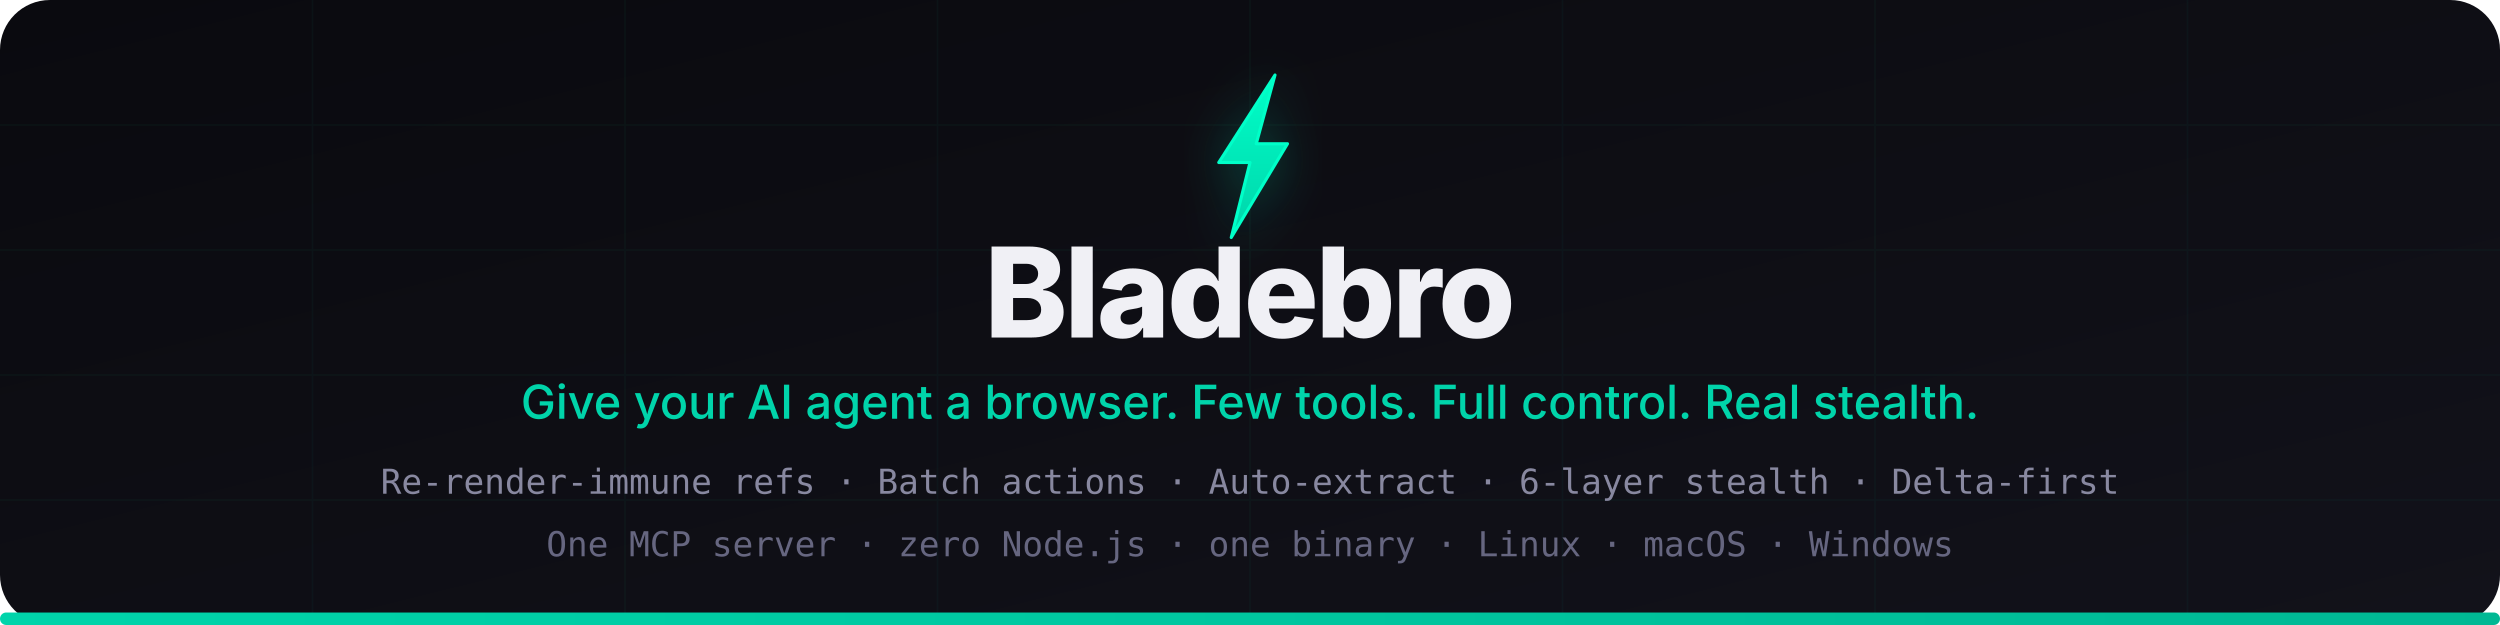
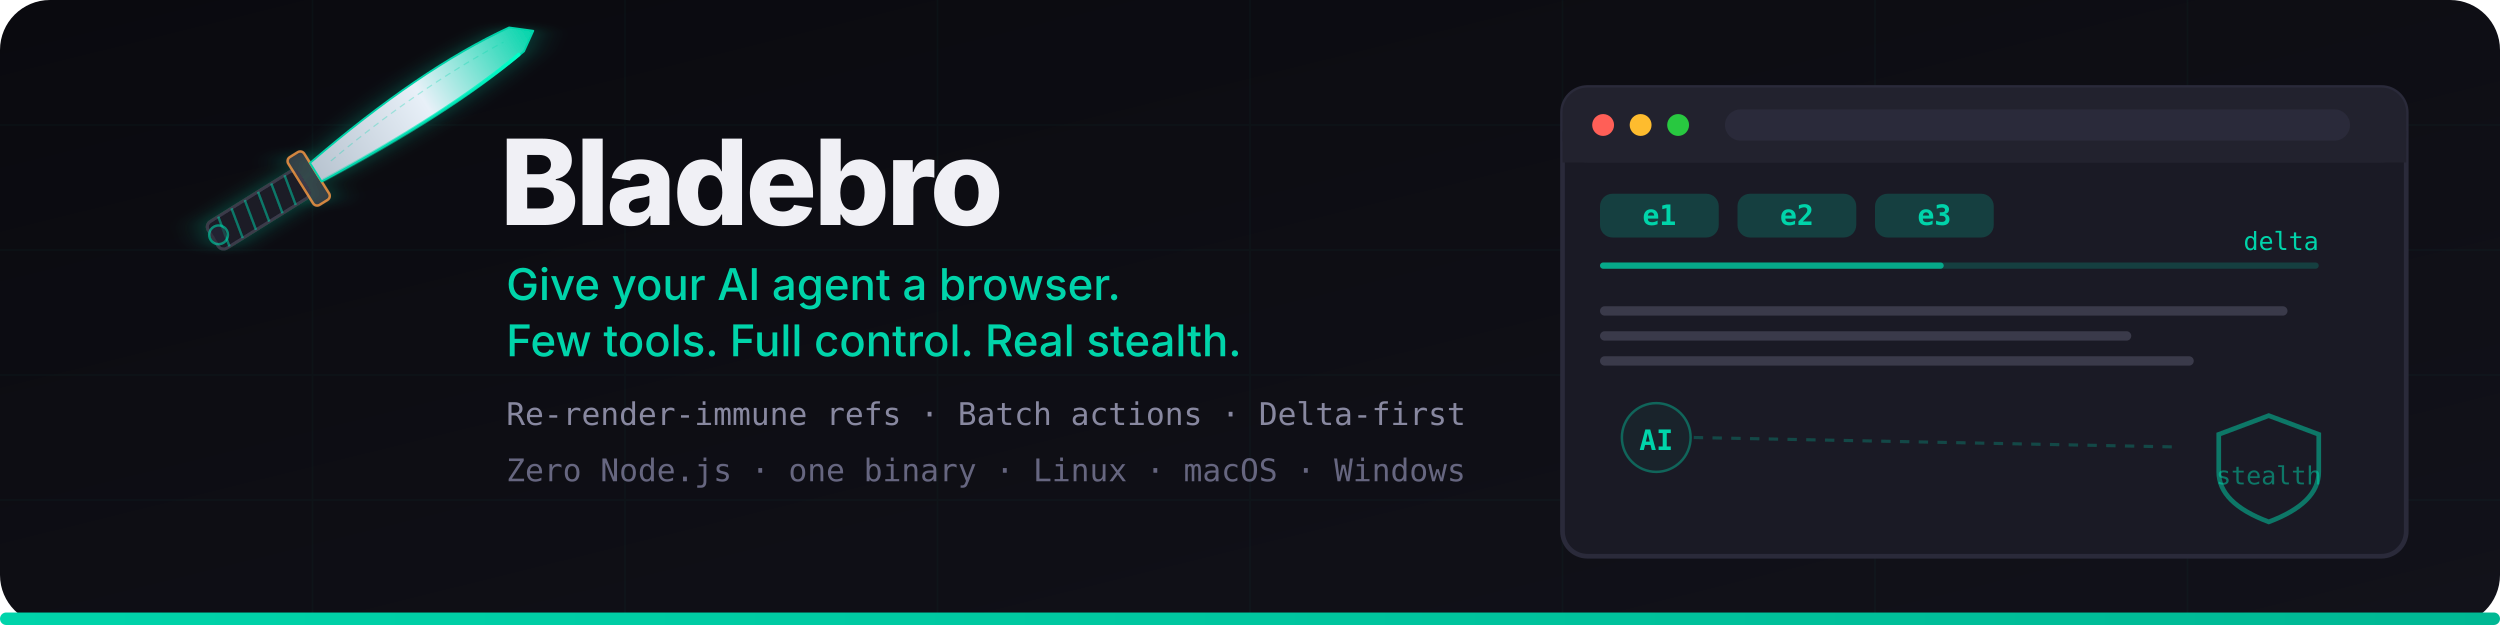
<svg xmlns="http://www.w3.org/2000/svg" width="800" height="200" viewBox="0 0 800 200" fill="none">
  <defs>
    <linearGradient id="bg" x1="0" y1="0" x2="1" y2="1">
      <stop offset="0" stop-color="#0a0a0f" />
      <stop offset="1" stop-color="#12121a" />
    </linearGradient>
    <linearGradient id="accent" x1="0" y1="0" x2="1" y2="0">
      <stop offset="0" stop-color="#00d4aa" />
      <stop offset="1" stop-color="#00b894" />
    </linearGradient>
-     <linearGradient id="bolt" x1="0" y1="0" x2="0" y2="1">
-       <stop offset="0" stop-color="#00ffc8" />
+     <linearGradient id="blade" x1="0" y1="0" x2="1" y2="0">
+       <stop offset="0" stop-color="#b8c4d0" />
+       <stop offset="0.5" stop-color="#e8f0f8" />
      <stop offset="1" stop-color="#00d4aa" />
    </linearGradient>
-     <filter id="soft" x="-50%" y="-50%" width="200%" height="200%">
-       <feDropShadow dx="0" dy="2" stdDeviation="8" flood-color="#00d4aa" flood-opacity="0.3" />
+     <linearGradient id="edge" x1="0" y1="0" x2="1" y2="0">
+       <stop offset="0" stop-color="#00d4aa" stop-opacity="0.3" />
+       <stop offset="1" stop-color="#00ffc8" />
+     </linearGradient>
+     <filter id="glow" x="-50%" y="-50%" width="200%" height="200%">
+       <feDropShadow dx="0" dy="0" stdDeviation="4" flood-color="#00d4aa" flood-opacity="0.35" />
    </filter>
  </defs>
  <rect width="800" height="200" rx="16" fill="url(#bg)" />
-   <g opacity="0.04" stroke="#00d4aa" stroke-width="0.5">
+   <g opacity="0.03" stroke="#00d4aa" stroke-width="0.5">
    <line x1="0" y1="40" x2="800" y2="40" />
    <line x1="0" y1="80" x2="800" y2="80" />
    <line x1="0" y1="120" x2="800" y2="120" />
    <line x1="0" y1="160" x2="800" y2="160" />
    <line x1="100" y1="0" x2="100" y2="200" />
    <line x1="200" y1="0" x2="200" y2="200" />
    <line x1="300" y1="0" x2="300" y2="200" />
    <line x1="400" y1="0" x2="400" y2="200" />
    <line x1="500" y1="0" x2="500" y2="200" />
    <line x1="600" y1="0" x2="600" y2="200" />
    <line x1="700" y1="0" x2="700" y2="200" />
  </g>
-   <g transform="translate(384, 24)" filter="url(#soft)">
-     <path d="M 24 0 L 6 28 L 16 28 L 10 52 L 28 22 L 18 22 Z" fill="url(#bolt)" stroke="#00ffc8" stroke-width="1" stroke-linejoin="round" />
+   <g transform="translate(55, 55) rotate(-32)" filter="url(#glow)">
+     <rect x="0" y="20" width="34" height="10" rx="2" fill="#1a1a25" stroke="#3a3a4a" stroke-width="1" />
+     <line x1="5" y1="20" x2="3" y2="30" stroke="#00d4aa" stroke-width="0.8" opacity="0.5" />
+     <line x1="10" y1="20" x2="8" y2="30" stroke="#00d4aa" stroke-width="0.8" opacity="0.5" />
+     <line x1="15" y1="20" x2="13" y2="30" stroke="#00d4aa" stroke-width="0.8" opacity="0.5" />
+     <line x1="20" y1="20" x2="18" y2="30" stroke="#00d4aa" stroke-width="0.8" opacity="0.5" />
+     <line x1="25" y1="20" x2="23" y2="30" stroke="#00d4aa" stroke-width="0.8" opacity="0.5" />
+     <line x1="30" y1="20" x2="28" y2="30" stroke="#00d4aa" stroke-width="0.8" opacity="0.5" />
+     <circle cx="2" cy="25" r="3" fill="#2a2a3a" stroke="#00d4aa" stroke-width="0.8" opacity="0.6" />
+     <rect x="33" y="16" width="6" height="18" rx="1.5" fill="#3a3a4a" stroke="#ff9f43" stroke-width="0.8" opacity="0.8" />
+     <path d="M 39 21 Q 85 14 116 18 L 122 23 L 116 27 Q 85 31 39 28 Z" fill="url(#blade)" stroke="#00d4aa" stroke-width="0.6" stroke-linejoin="round" />
+     <path d="M 40 28 Q 85 31 114 27" fill="none" stroke="url(#edge)" stroke-width="1.2" stroke-linecap="round" />
+     <path d="M 45 24 Q 80 19 112 21" fill="none" stroke="#00d4aa" stroke-width="0.4" opacity="0.3" stroke-dasharray="2,1.5" />
  </g>
-   <text x="400" y="108" text-anchor="middle" font-family="'SF Pro Display', 'Segoe UI', system-ui, sans-serif" font-size="40" font-weight="800" fill="#f0f0f5" letter-spacing="-1">
+   <text x="160" y="72" font-family="'SF Pro Display', 'Segoe UI', system-ui, sans-serif" font-size="38" font-weight="800" fill="#f0f0f5" letter-spacing="-1">
    Bladebro
  </text>
-   <text x="400" y="134" text-anchor="middle" font-family="'SF Pro Display', 'Segoe UI', system-ui, sans-serif" font-size="15" font-weight="500" fill="#00d4aa">
-     Give your AI agent a browser. Few tools. Full control. Real stealth.
+   <text x="162" y="96" font-family="'SF Pro Display', 'Segoe UI', system-ui, sans-serif" font-size="14" font-weight="500" fill="#00d4aa">
+     Give your AI agent a browser.
  </text>
-   <text x="400" y="158" text-anchor="middle" font-family="'SF Mono', 'Cascadia Code', monospace" font-size="11" font-weight="400" fill="#8888a0">
-     Re-render-immune refs  ·  Batch actions  ·  Auto-extract  ·  6-layer stealth  ·  Delta-first
+   <text x="162" y="114" font-family="'SF Pro Display', 'Segoe UI', system-ui, sans-serif" font-size="14" font-weight="500" fill="#00d4aa">
+     Few tools. Full control. Real stealth.
  </text>
-   <text x="400" y="178" text-anchor="middle" font-family="'SF Mono', 'Cascadia Code', monospace" font-size="11" font-weight="400" fill="#666680">
-     One MCP server  ·  zero Node.js  ·  one binary  ·  Linux  ·  macOS  ·  Windows
+   <text x="162" y="136" font-family="'SF Mono', 'Cascadia Code', monospace" font-size="10" font-weight="400" fill="#8888a0">
+     Re-render-immune refs  ·  Batch actions  ·  Delta-first
  </text>
+   <text x="162" y="154" font-family="'SF Mono', 'Cascadia Code', monospace" font-size="10" font-weight="400" fill="#666680">
+     Zero Node.js  ·  one binary  ·  Linux  ·  macOS  ·  Windows
+   </text>
+   <g transform="translate(500, 28)">
+     <rect x="0" y="0" width="270" height="150" rx="8" fill="#1a1a25" stroke="#2a2a3a" stroke-width="1.5" />
+     <rect x="0" y="0" width="270" height="24" rx="8" fill="#22222e" />
+     <rect x="0" y="14" width="270" height="10" fill="#22222e" />
+     <circle cx="13" cy="12" r="3.5" fill="#ff5f57" />
+     <circle cx="25" cy="12" r="3.5" fill="#febc2e" />
+     <circle cx="37" cy="12" r="3.5" fill="#28c840" />
+     <rect x="52" y="7" width="200" height="10" rx="5" fill="#2a2a3a" />
+     <rect x="12" y="34" width="38" height="14" rx="4" fill="#00d4aa" opacity="0.2" />
+     <text x="31" y="44" text-anchor="middle" font-family="monospace" font-size="9" font-weight="700" fill="#00d4aa">e1</text>
+     <rect x="56" y="34" width="38" height="14" rx="4" fill="#00d4aa" opacity="0.2" />
+     <text x="75" y="44" text-anchor="middle" font-family="monospace" font-size="9" font-weight="700" fill="#00d4aa">e2</text>
+     <rect x="100" y="34" width="38" height="14" rx="4" fill="#00d4aa" opacity="0.2" />
+     <text x="119" y="44" text-anchor="middle" font-family="monospace" font-size="9" font-weight="700" fill="#00d4aa">e3</text>
+     <rect x="12" y="56" width="230" height="2" rx="1" fill="#00d4aa" opacity="0.2" />
+     <rect x="12" y="56" width="110" height="2" rx="1" fill="#00d4aa" opacity="0.7" />
+     <text x="242" y="52" text-anchor="end" font-family="monospace" font-size="8" fill="#00d4aa">delta</text>
+     <rect x="12" y="70" width="220" height="3" rx="1.5" fill="#3a3a4a" />
+     <rect x="12" y="78" width="170" height="3" rx="1.5" fill="#3a3a4a" />
+     <rect x="12" y="86" width="190" height="3" rx="1.5" fill="#3a3a4a" />
+     <g transform="translate(210, 105)">
+       <path d="M 16 0 L 0 6 L 0 18 Q 0 28 16 34 Q 32 28 32 18 L 32 6 Z" fill="none" stroke="#00d4aa" stroke-width="1.5" opacity="0.5" />
+       <text x="16" y="22" text-anchor="middle" font-family="monospace" font-size="8" fill="#00d4aa" opacity="0.5">stealth</text>
+     </g>
+     <g transform="translate(30, 112)">
+       <circle cx="0" cy="0" r="11" fill="#00d4aa" fill-opacity="0.12" stroke="#00d4aa" stroke-width="0.8" opacity="0.4" />
+       <text x="0" y="4" text-anchor="middle" font-family="monospace" font-size="9" font-weight="700" fill="#00d4aa">AI</text>
+     </g>
+     <line x1="42" y1="112" x2="195" y2="115" stroke="#00d4aa" stroke-width="1" stroke-dasharray="3,3" opacity="0.25" />
+   </g>
  <rect x="0" y="196" width="800" height="4" rx="2" fill="url(#accent)" />
</svg>
